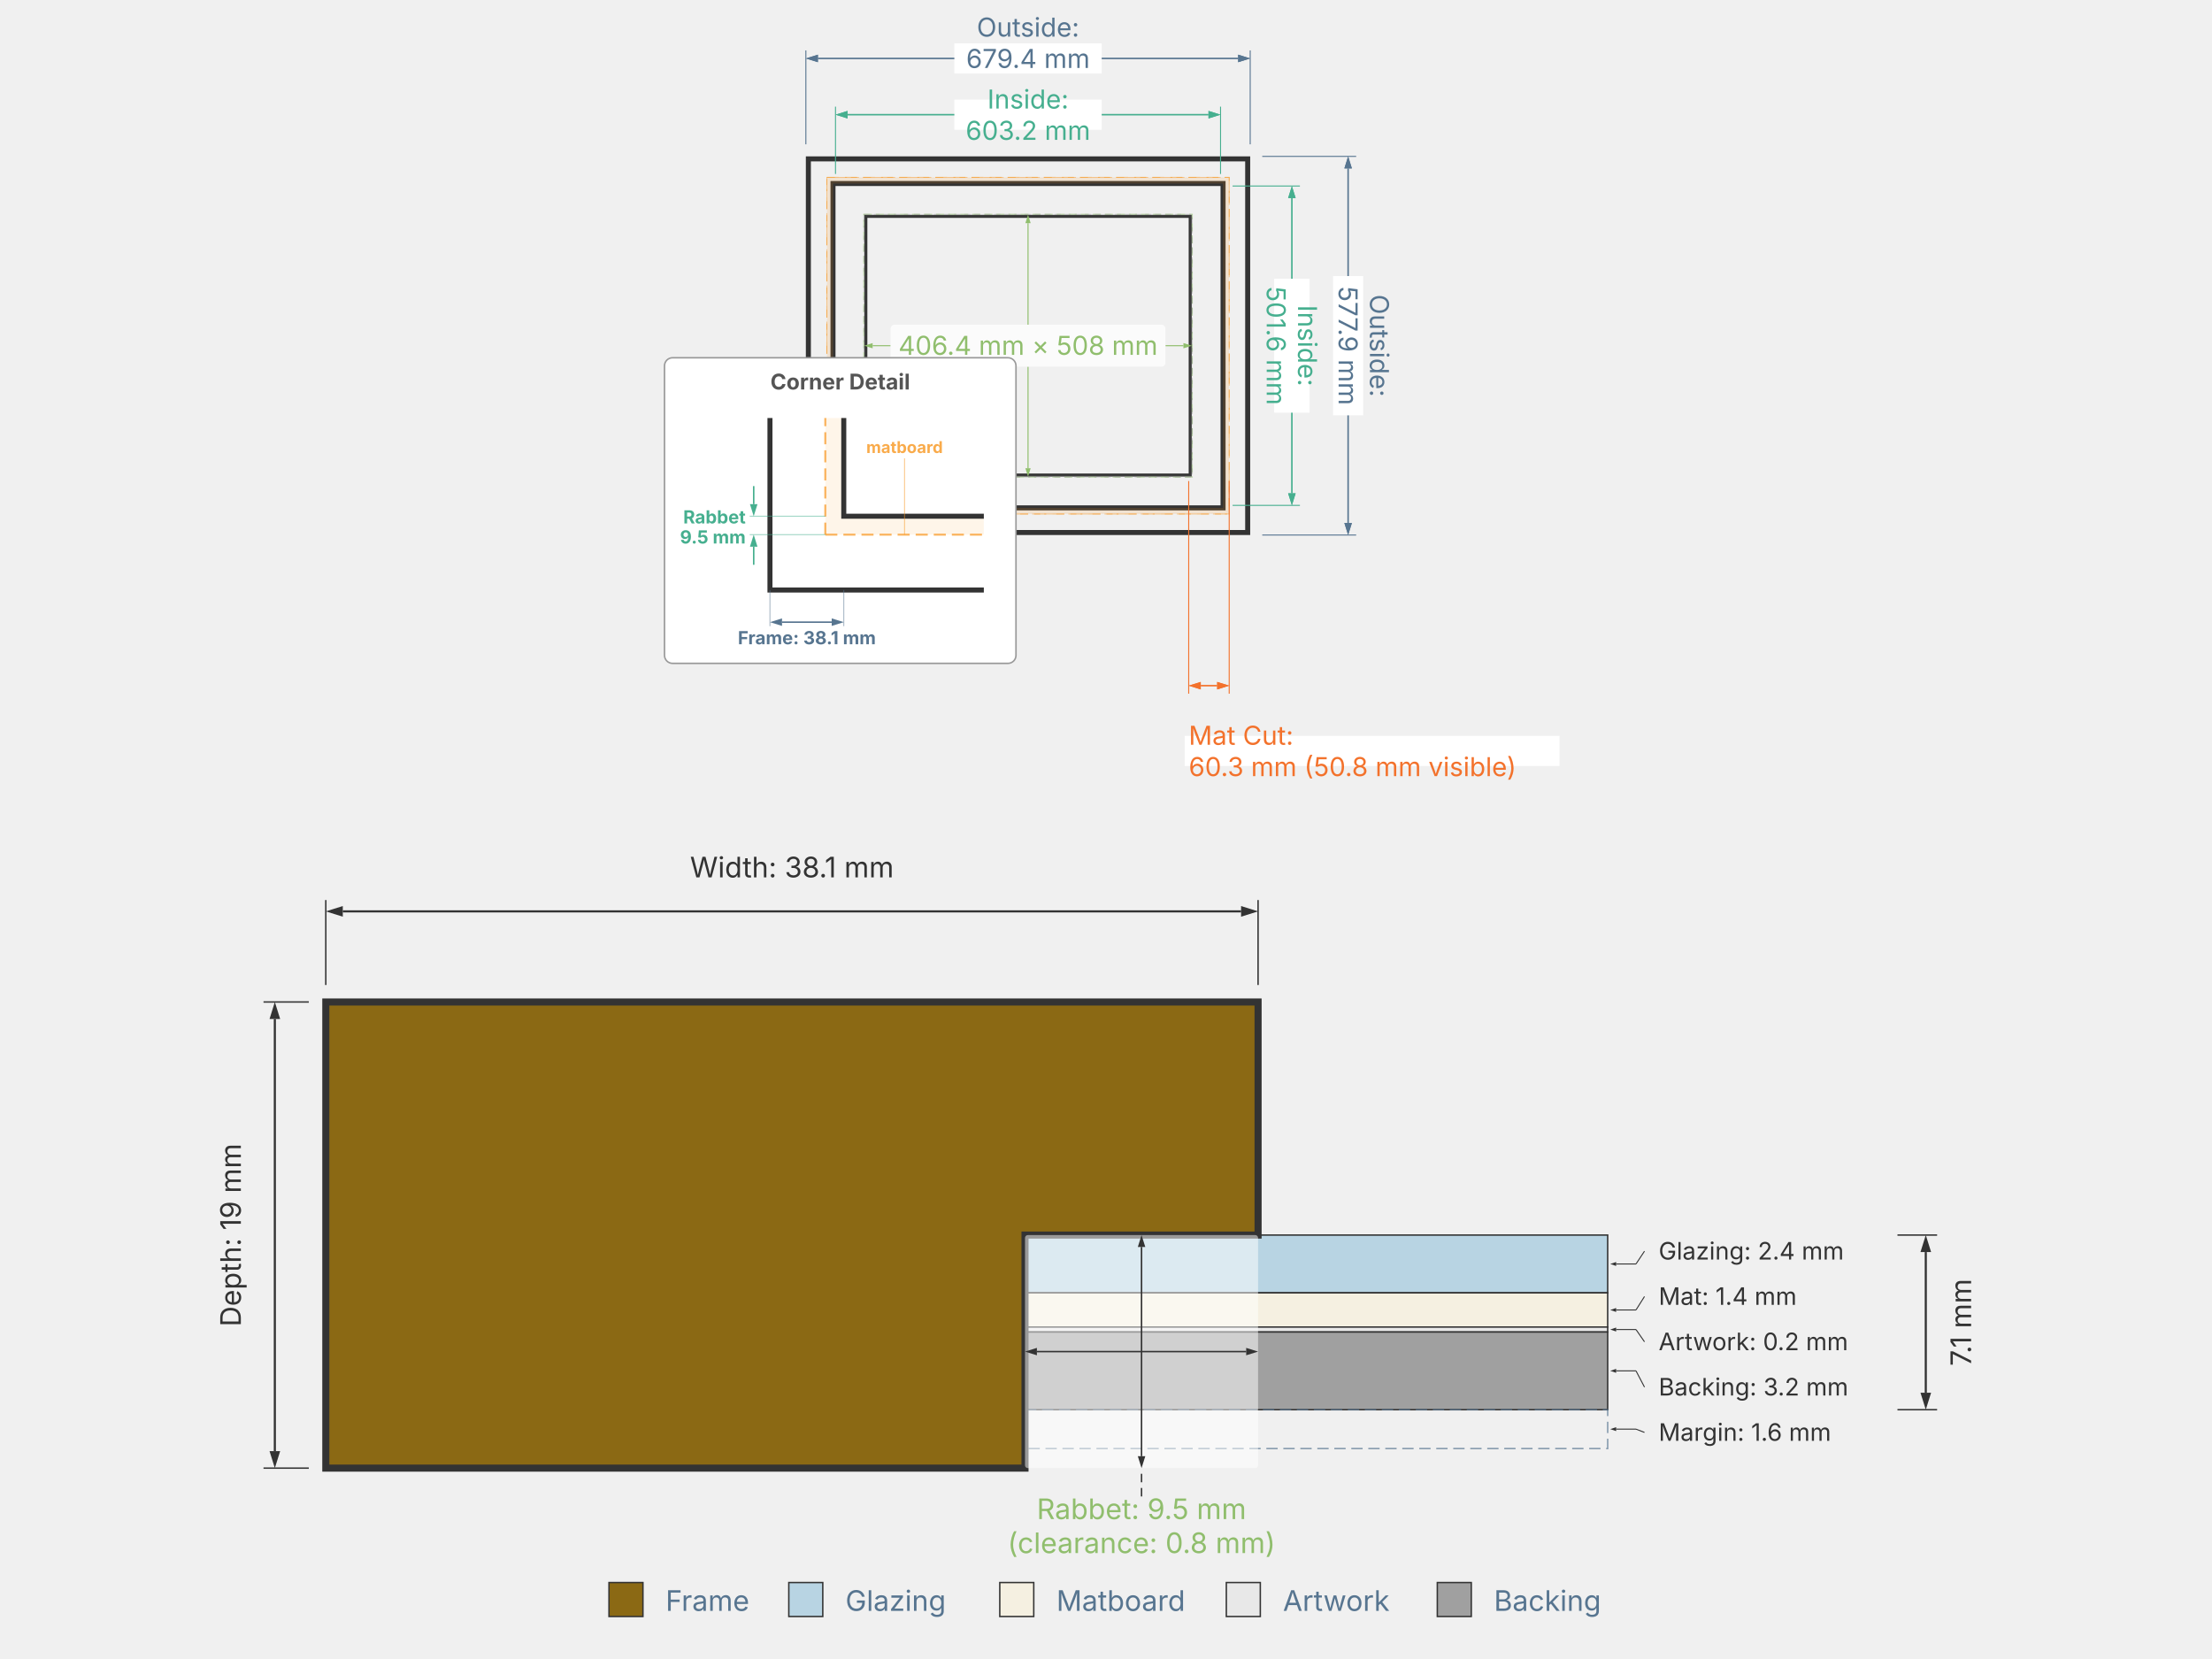
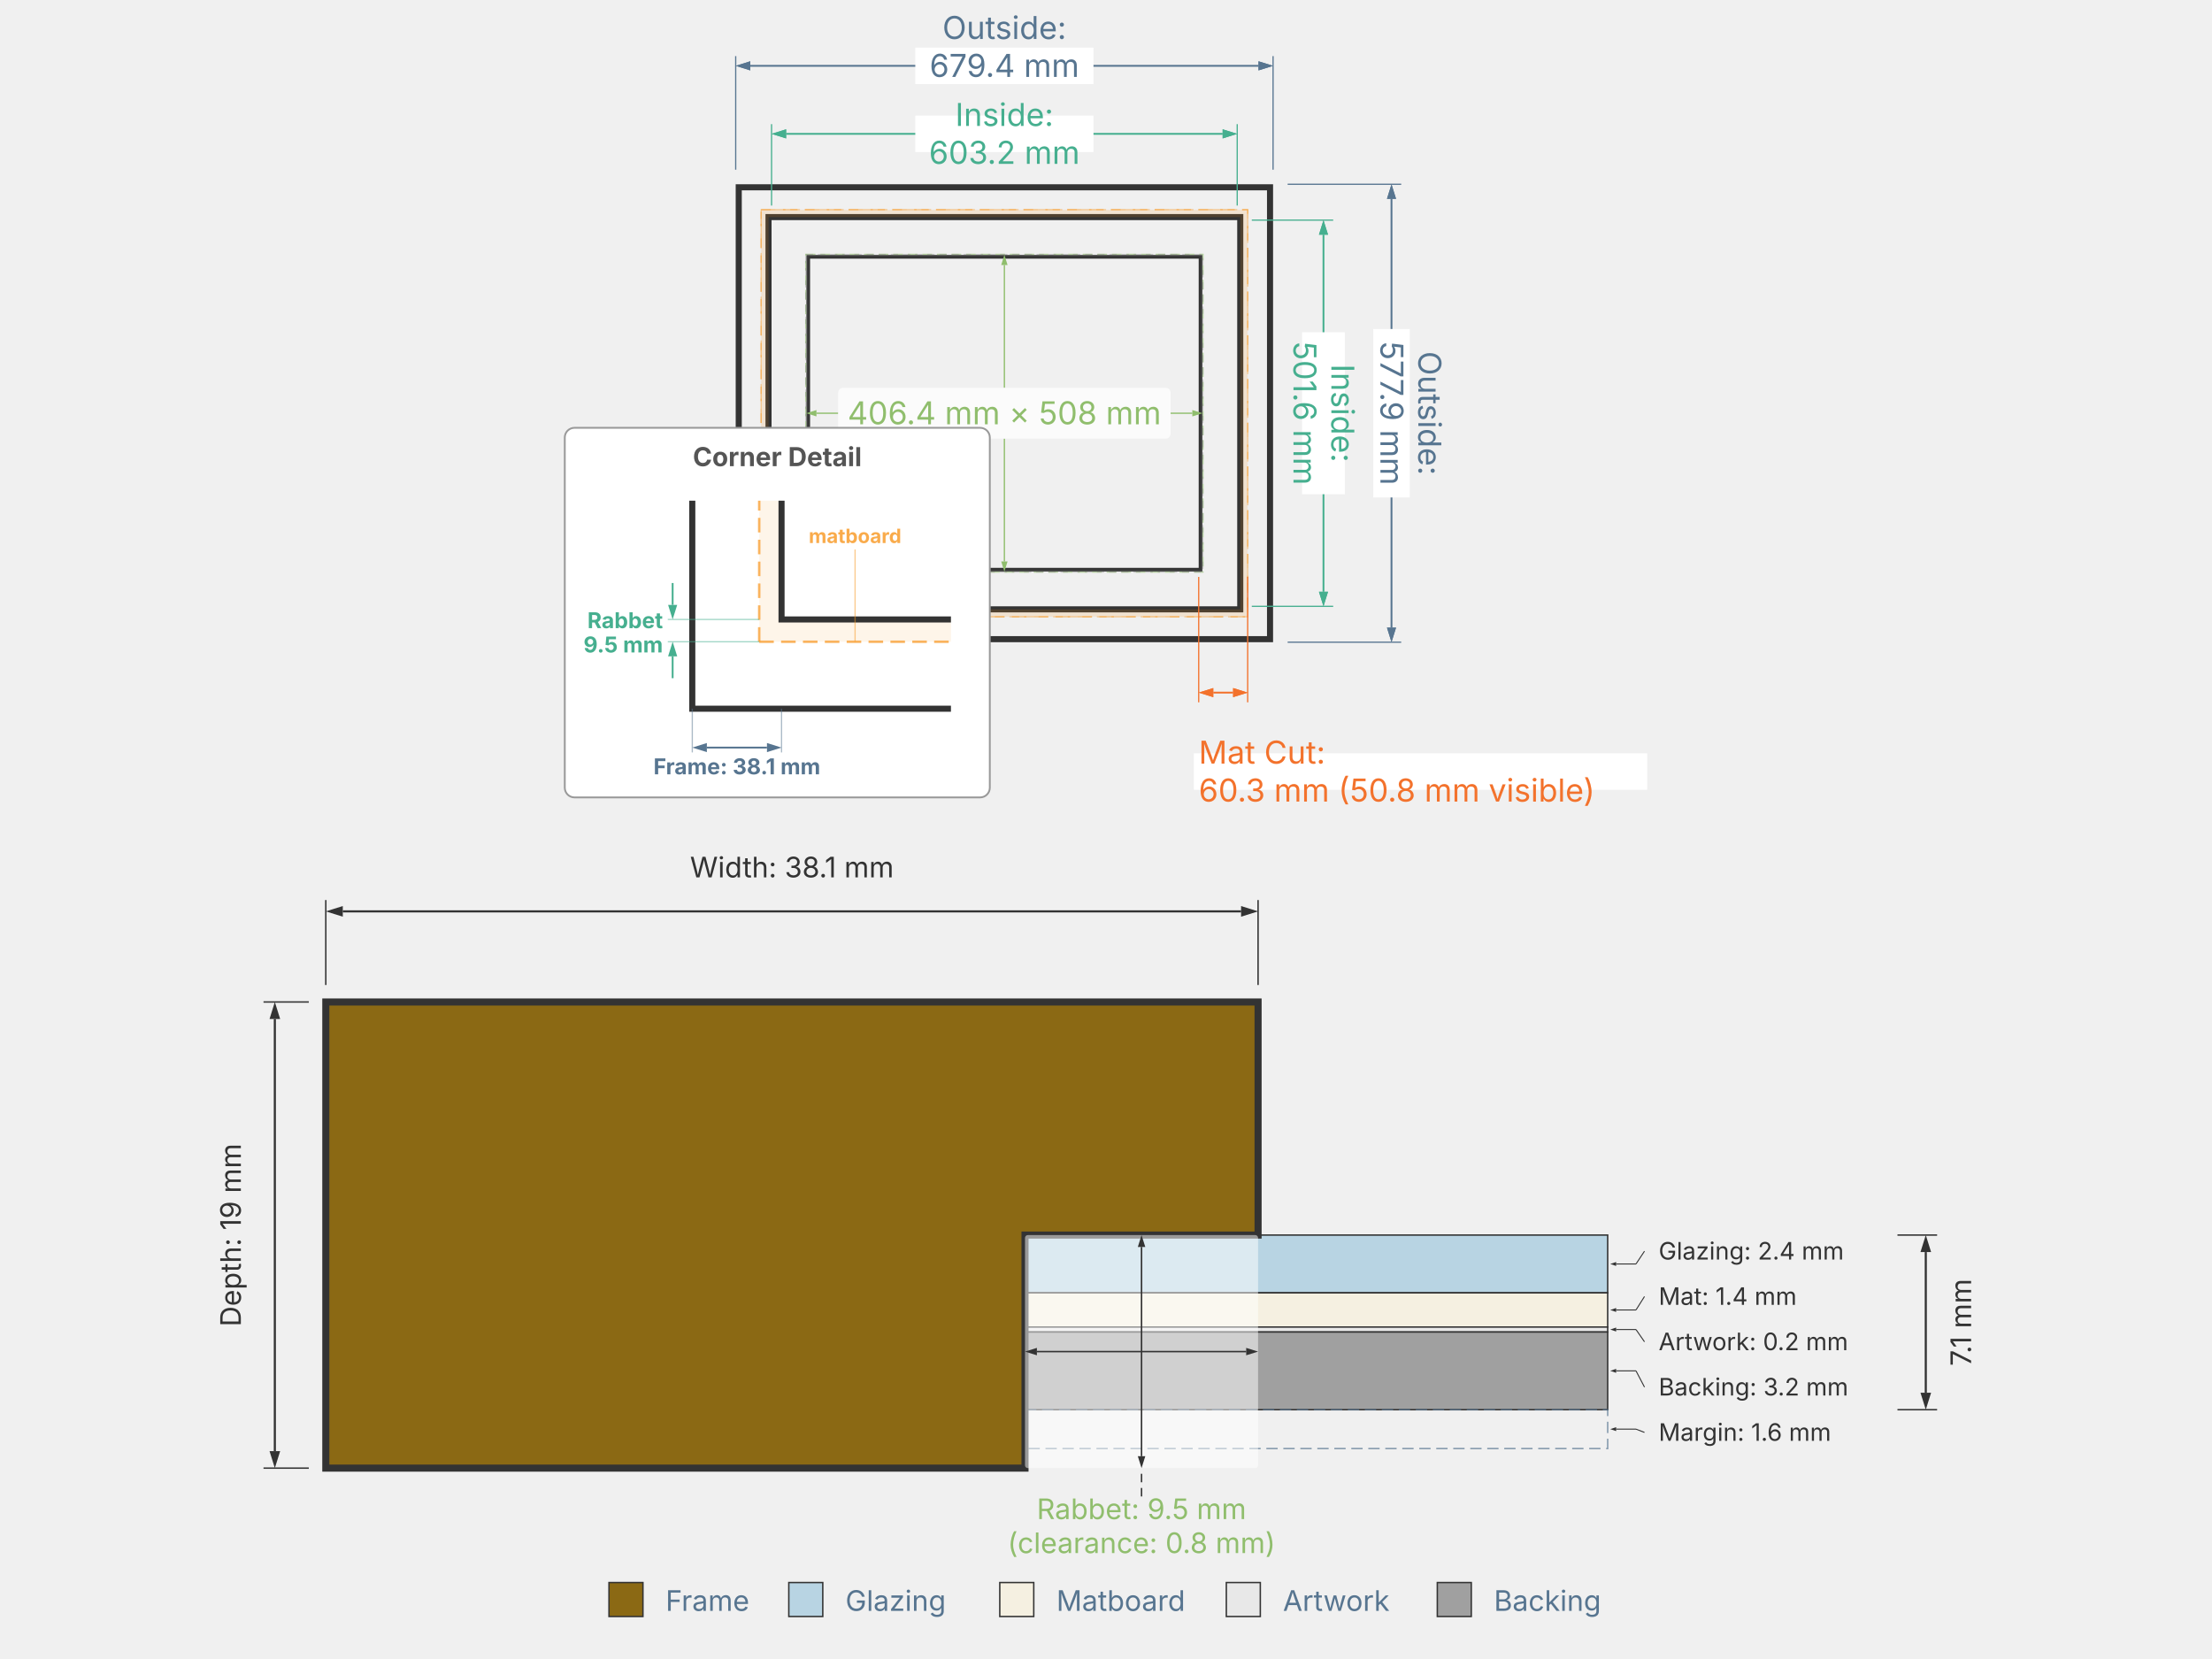
<svg xmlns="http://www.w3.org/2000/svg" viewBox="0 0 800.00 600.00">
-   <g id="plan-view" transform="translate(81.20, 5.88) scale(0.7265)">
+   <g id="plan-view" transform="translate(11.81, 5.36) scale(0.8786)">
    <defs>
      <pattern id="hatch" patternUnits="userSpaceOnUse" width="4" height="4">
        <path d="M-1,1 l2,-2 M0,4 l4,-4 M3,5 l2,-2" stroke="#CCCCCC" stroke-width="0.5" />
      </pattern>
    </defs>
    <g id="geometry">
      <rect x="290.65" y="71.00" width="218.70" height="186.00" stroke="#333333" stroke-width="2.5" fill="none" />
      <rect x="302.91" y="83.26" width="194.18" height="161.47" stroke="#333333" stroke-width="2.5" fill="none" />
      <rect x="319.26" y="99.62" width="161.47" height="128.77" stroke="#333333" stroke-width="1.5" fill="none" />
      <rect x="318.24" y="98.59" width="163.52" height="130.81" stroke="#90be6d" stroke-width="0.5" stroke-dasharray="4,2" fill="none" opacity="0.6" />
    </g>
    <g id="rabbet-overlap">
      <path d="M299.85,80.20 h200.31 v167.60 h-200.31 Z M302.91,83.26 v161.47 h194.18 v-161.47 Z" fill="#f8961e" fill-opacity="0.15" fill-rule="evenodd" stroke="none" />
      <rect x="299.85" y="80.20" width="200.31" height="167.60" fill="none" stroke="#f8961e" stroke-width="0.40" stroke-dasharray="4,2" stroke-opacity="0.5" />
    </g>
    <g id="content-boundary">
      <rect x="299.85" y="80.20" width="200.31" height="167.60" stroke="#f8961e" stroke-width="0.5" stroke-dasharray="6,3" fill="none" opacity="0.5" />
    </g>
    <g id="mat-overlap">
      <path d="M318.24,98.59 h163.52 v130.81 h-163.52 Z M319.26,99.62 v128.77 h161.47 v-128.77 Z" fill="#888888" fill-opacity="0.12" fill-rule="evenodd" stroke="none" />
      <rect x="318.24" y="98.59" width="163.52" height="130.81" fill="none" stroke="#888888" stroke-width="0.40" stroke-dasharray="3,2" stroke-opacity="0.4" />
    </g>
    <g id="dimensions">
      <g class="dimension">
        <line x1="304.16" y1="78.51" x2="304.16" y2="45.00" stroke="#46af8f" stroke-width="0.5" />
        <line x1="495.84" y1="78.51" x2="495.84" y2="45.00" stroke="#46af8f" stroke-width="0.5" />
        <polygon points="304.16,49.00 310.16,50.88 310.16,47.12" fill="#46af8f" data-arrow="true" />
        <line x1="310.16" y1="49.00" x2="489.84" y2="49.00" stroke="#46af8f" stroke-width="0.75" />
        <polygon points="495.84,49.00 489.84,47.12 489.84,50.88" fill="#46af8f" data-arrow="true" />
        <rect x="363.33" y="41.50" width="73.34" height="15.00" fill="#FFFFFF" stroke="none" />
        <polygon points="304.16,49.00 310.16,50.88 310.16,47.12" fill="#46af8f" data-arrow="true" />
        <polygon points="495.84,49.00 489.84,47.12 489.84,50.88" fill="#46af8f" data-arrow="true" />
      </g>
      <g class="dimension">
        <line x1="289.40" y1="63.75" x2="289.40" y2="17.00" stroke="#577590" stroke-width="0.5" />
        <line x1="510.60" y1="63.75" x2="510.60" y2="17.00" stroke="#577590" stroke-width="0.5" />
        <polygon points="289.40,21.00 295.40,22.88 295.40,19.12" fill="#577590" data-arrow="true" />
        <line x1="295.40" y1="21.00" x2="504.60" y2="21.00" stroke="#577590" stroke-width="0.75" />
        <polygon points="510.60,21.00 504.60,19.12 504.60,22.88" fill="#577590" data-arrow="true" />
        <rect x="363.33" y="13.50" width="73.34" height="15.00" fill="#FFFFFF" stroke="none" />
        <polygon points="289.40,21.00 295.40,22.88 295.40,19.12" fill="#577590" data-arrow="true" />
        <polygon points="510.60,21.00 504.60,19.12 504.60,22.88" fill="#577590" data-arrow="true" />
      </g>
      <g class="dimension">
        <line x1="501.84" y1="84.51" x2="535.35" y2="84.51" stroke="#46af8f" stroke-width="0.5" />
        <line x1="501.84" y1="243.49" x2="535.35" y2="243.49" stroke="#46af8f" stroke-width="0.5" />
        <polygon points="531.35,84.51 529.48,90.51 533.23,90.51" fill="#46af8f" data-arrow="true" />
        <line x1="531.35" y1="90.51" x2="531.35" y2="237.49" stroke="#46af8f" stroke-width="0.75" />
        <polygon points="531.35,243.49 533.23,237.49 529.48,237.49" fill="#46af8f" data-arrow="true" />
        <rect x="522.55" y="130.67" width="17.60" height="66.67" fill="#FFFFFF" stroke="none" />
        <polygon points="531.35,84.51 529.48,90.51 533.23,90.51" fill="#46af8f" data-arrow="true" />
        <polygon points="531.35,243.49 533.23,237.49 529.48,237.49" fill="#46af8f" data-arrow="true" />
      </g>
      <g class="dimension">
        <line x1="516.60" y1="69.75" x2="563.35" y2="69.75" stroke="#577590" stroke-width="0.5" />
        <line x1="516.60" y1="258.25" x2="563.35" y2="258.25" stroke="#577590" stroke-width="0.5" />
        <polygon points="559.35,69.75 557.48,75.75 561.23,75.75" fill="#577590" data-arrow="true" />
        <line x1="559.35" y1="75.75" x2="559.35" y2="252.25" stroke="#577590" stroke-width="0.75" />
        <polygon points="559.35,258.25 561.23,252.25 557.48,252.25" fill="#577590" data-arrow="true" />
        <rect x="551.85" y="129.33" width="15.00" height="69.34" fill="#FFFFFF" stroke="none" />
        <polygon points="559.35,69.75 557.48,75.75 561.23,75.75" fill="#577590" data-arrow="true" />
        <polygon points="559.35,258.25 561.23,252.25 557.48,252.25" fill="#577590" data-arrow="true" />
      </g>
-       <text transform="translate(400.00, 41.20)" fill="#46af8f" font-family="Inter, system-ui, -apple-system, sans-serif" font-size="13px" text-anchor="middle" dominant-baseline="central">Inside:</text>
-       <text transform="translate(400.00, 56.80)" fill="#46af8f" font-family="Inter, system-ui, -apple-system, sans-serif" font-size="13px" text-anchor="middle" dominant-baseline="central">603.2 mm</text>
-       <text transform="translate(400.00, 5.40)" fill="#577590" font-family="Inter, system-ui, -apple-system, sans-serif" font-size="13px" text-anchor="middle" dominant-baseline="central">Outside:</text>
-       <text transform="translate(400.00, 21.00)" fill="#577590" font-family="Inter, system-ui, -apple-system, sans-serif" font-size="13px" text-anchor="middle" dominant-baseline="central">679.4 mm</text>
-       <text transform="rotate(90 539.15 164.00)" x="539.15" y="164.00" fill="#46af8f" font-family="Inter, system-ui, -apple-system, sans-serif" font-size="13px" text-anchor="middle" dominant-baseline="central">Inside:</text>
-       <text transform="rotate(90 523.55 164.00)" x="523.55" y="164.00" fill="#46af8f" font-family="Inter, system-ui, -apple-system, sans-serif" font-size="13px" text-anchor="middle" dominant-baseline="central">501.6 mm</text>
-       <text transform="rotate(90 574.95 164.00)" x="574.95" y="164.00" fill="#577590" font-family="Inter, system-ui, -apple-system, sans-serif" font-size="13px" text-anchor="middle" dominant-baseline="central">Outside:</text>
-       <text transform="rotate(90 559.35 164.00)" x="559.35" y="164.00" fill="#577590" font-family="Inter, system-ui, -apple-system, sans-serif" font-size="13px" text-anchor="middle" dominant-baseline="central">577.9 mm</text>
+       <text transform="translate(400.00, 45.75)" fill="#46af8f" font-family="Inter, system-ui, -apple-system, sans-serif" font-size="13px" text-anchor="middle">Inside:</text>
+       <text transform="translate(400.00, 61.35)" fill="#46af8f" font-family="Inter, system-ui, -apple-system, sans-serif" font-size="13px" text-anchor="middle">603.2 mm</text>
+       <text transform="translate(400.00, 9.95)" fill="#577590" font-family="Inter, system-ui, -apple-system, sans-serif" font-size="13px" text-anchor="middle">Outside:</text>
+       <text transform="translate(400.00, 25.55)" fill="#577590" font-family="Inter, system-ui, -apple-system, sans-serif" font-size="13px" text-anchor="middle">679.4 mm</text>
+       <text transform="rotate(90 539.15 164.00)" x="539.15" y="168.55" fill="#46af8f" font-family="Inter, system-ui, -apple-system, sans-serif" font-size="13px" text-anchor="middle">Inside:</text>
+       <text transform="rotate(90 523.55 164.00)" x="523.55" y="168.55" fill="#46af8f" font-family="Inter, system-ui, -apple-system, sans-serif" font-size="13px" text-anchor="middle">501.6 mm</text>
+       <text transform="rotate(90 574.95 164.00)" x="574.95" y="168.55" fill="#577590" font-family="Inter, system-ui, -apple-system, sans-serif" font-size="13px" text-anchor="middle">Outside:</text>
+       <text transform="rotate(90 559.35 164.00)" x="559.35" y="168.55" fill="#577590" font-family="Inter, system-ui, -apple-system, sans-serif" font-size="13px" text-anchor="middle">577.9 mm</text>
    </g>
    <g id="artwork-indicator">
      <polygon points="318.44,164.00 322.64,165.31 322.64,162.69" fill="#90be6d" data-arrow="true" />
      <line x1="322.64" y1="164.00" x2="331.59" y2="164.00" stroke="#90be6d" stroke-width="0.525" />
      <line x1="468.41" y1="164.00" x2="477.36" y2="164.00" stroke="#90be6d" stroke-width="0.525" />
      <polygon points="481.56,164.00 477.36,162.69 477.36,165.31" fill="#90be6d" data-arrow="true" />
      <polygon points="400.00,98.79 398.69,102.99 401.31,102.99" fill="#90be6d" data-arrow="true" />
      <line x1="400.00" y1="102.99" x2="400.00" y2="153.55" stroke="#90be6d" stroke-width="0.525" />
      <line x1="400.00" y1="174.45" x2="400.00" y2="225.01" stroke="#90be6d" stroke-width="0.525" />
      <polygon points="400.00,229.21 401.31,225.01 398.69,225.01" fill="#90be6d" data-arrow="true" />
      <rect x="331.59" y="153.55" width="136.83" height="20.90" fill="#FFFFFF" fill-opacity="0.75" stroke="none" rx="2" />
      <text transform="translate(400.00, 168.55)" fill="#90be6d" font-family="Inter, system-ui, -apple-system, sans-serif" font-size="13.00px" text-anchor="middle">406.4 mm × 508 mm</text>
    </g>
    <g id="mat-cut-geom">
      <g class="dimension">
-         <line x1="479.99" y1="231.38" x2="479.99" y2="337.24" stroke="#f3722c" stroke-width="0.5" />
-         <line x1="500.15" y1="231.38" x2="500.15" y2="337.24" stroke="#f3722c" stroke-width="0.5" />
-         <polygon points="479.99,333.24 485.99,335.12 485.99,331.37" fill="#f3722c" data-arrow="true" />
-         <line x1="485.99" y1="333.24" x2="494.15" y2="333.24" stroke="#f3722c" stroke-width="0.75" />
-         <polygon points="500.15,333.24 494.15,331.37 494.15,335.12" fill="#f3722c" data-arrow="true" />
-         <rect x="477.99" y="358.24" width="186.62" height="15.00" fill="#FFFFFF" stroke="none" />
-         <polygon points="479.99,333.24 485.99,335.12 485.99,331.37" fill="#f3722c" data-arrow="true" />
-         <polygon points="500.15,333.24 494.15,331.37 494.15,335.12" fill="#f3722c" data-arrow="true" />
+         <line x1="479.99" y1="231.38" x2="479.99" y2="283.00" stroke="#f3722c" stroke-width="0.5" />
+         <line x1="500.15" y1="231.38" x2="500.15" y2="283.00" stroke="#f3722c" stroke-width="0.5" />
+         <polygon points="479.99,279.00 485.99,280.88 485.99,277.12" fill="#f3722c" data-arrow="true" />
+         <line x1="485.99" y1="279.00" x2="494.15" y2="279.00" stroke="#f3722c" stroke-width="0.75" />
+         <polygon points="500.15,279.00 494.15,277.12 494.15,280.88" fill="#f3722c" data-arrow="true" />
+         <rect x="477.99" y="304.00" width="186.62" height="15.00" fill="#FFFFFF" stroke="none" />
+         <polygon points="479.99,279.00 485.99,280.88 485.99,277.12" fill="#f3722c" data-arrow="true" />
+         <polygon points="500.15,279.00 494.15,277.12 494.15,280.88" fill="#f3722c" data-arrow="true" />
      </g>
    </g>
    <g id="corner-detail">
      <defs>
        <clipPath id="corner-detail-clip">
          <rect x="223.04" y="194.00" width="166.96" height="124.14" />
        </clipPath>
      </defs>
      <rect x="219.04" y="170.00" width="174.96" height="152.14" fill="#FFFFFF" stroke="#999" stroke-width="0.75" rx="4" />
      <text transform="translate(306.52, 185.80)" fill="#555" font-family="Inter, system-ui, -apple-system, sans-serif" font-size="10.8" font-weight="bold" text-anchor="middle">Corner Detail</text>
      <g clip-path="url(#corner-detail-clip)">
        <path d="M299.08,200.00 V258.07 H378.00 V248.89 H308.27 V200.00 H299.08 Z" fill="#f8961e" fill-opacity="0.10" stroke="none" />
        <line x1="299.08" y1="258.07" x2="378.00" y2="258.07" stroke="#f8961e" stroke-width="1" stroke-dasharray="6,3" opacity="0.7" />
        <line x1="299.08" y1="258.07" x2="299.08" y2="200.00" stroke="#f8961e" stroke-width="1" stroke-dasharray="6,3" opacity="0.7" />
        <polyline points="271.53,200.00 271.53,285.63 378.00,285.63" fill="none" stroke="#333333" stroke-width="2.5" stroke-linejoin="miter" />
        <polyline points="308.27,200.00 308.27,248.89 378.00,248.89" fill="none" stroke="#333333" stroke-width="2.5" stroke-linejoin="miter" />
      </g>
      <defs>
        <clipPath id="corner-detail-annot-clip">
          <rect x="221.04" y="172.00" width="170.96" height="148.14" />
        </clipPath>
      </defs>
      <g clip-path="url(#corner-detail-annot-clip)">
        <line x1="271.53" y1="285.63" x2="271.53" y2="303.63" stroke="#577590" stroke-width="0.5" opacity="0.5" />
        <line x1="308.27" y1="285.63" x2="308.27" y2="303.63" stroke="#577590" stroke-width="0.5" opacity="0.5" />
        <polygon points="271.53,301.63 277.53,303.50 277.53,299.75" fill="#577590" data-arrow="true" />
        <line x1="277.53" y1="301.63" x2="302.27" y2="301.63" stroke="#577590" stroke-width="0.75" />
        <polygon points="308.27,301.63 302.27,299.75 302.27,303.50" fill="#577590" data-arrow="true" />
        <text transform="translate(289.90, 312.63)" font-family="Inter, system-ui, -apple-system, sans-serif" font-size="9.0px" fill="#577590" font-weight="bold" text-anchor="middle">Frame: 38.1 mm</text>
        <line x1="299.08" y1="248.89" x2="261.44" y2="248.89" stroke="#46af8f" stroke-width="0.5" opacity="0.5" />
        <line x1="299.08" y1="258.07" x2="261.44" y2="258.07" stroke="#46af8f" stroke-width="0.5" opacity="0.5" />
        <line x1="263.44" y1="233.89" x2="263.44" y2="242.89" stroke="#46af8f" stroke-width="0.75" />
        <polygon points="263.44,248.89 265.32,242.89 261.57,242.89" fill="#46af8f" data-arrow="true" />
        <line x1="263.44" y1="273.07" x2="263.44" y2="264.07" stroke="#46af8f" stroke-width="0.75" />
        <polygon points="263.44,258.07 261.57,264.07 265.32,264.07" fill="#46af8f" data-arrow="true" />
        <text transform="translate(259.44, 252.48)" fill="#46af8f" font-family="Inter, system-ui, -apple-system, sans-serif" font-size="9.0" text-anchor="end" font-weight="bold">Rabbet</text>
        <text transform="translate(259.44, 262.48)" fill="#46af8f" font-family="Inter, system-ui, -apple-system, sans-serif" font-size="9.0" text-anchor="end" font-weight="bold">9.5 mm</text>
        <line x1="338.54" y1="258.07" x2="338.54" y2="218.64" stroke="#f8961e" stroke-width="0.5" opacity="0.5" />
        <rect x="316.94" y="210.35" width="43.21" height="9.72" fill="#FFFFFF" stroke="none" rx="1" />
        <text transform="translate(338.54, 217.42)" fill="#f8961e" font-family="Inter, system-ui, -apple-system, sans-serif" font-size="8.1" text-anchor="middle" font-weight="bold" opacity="0.8">matboard</text>
      </g>
    </g>
    <g id="mat-cut-labels">
-       <text transform="translate(479.99, 357.94)" fill="#f3722c" font-family="Inter, system-ui, -apple-system, sans-serif" font-size="13px" text-anchor="start" dominant-baseline="central">Mat Cut:</text>
-       <text transform="translate(479.99, 373.54)" fill="#f3722c" font-family="Inter, system-ui, -apple-system, sans-serif" font-size="13px" text-anchor="start" dominant-baseline="central">60.3 mm (50.8 mm visible)</text>
+       <text transform="translate(479.99, 308.25)" fill="#f3722c" font-family="Inter, system-ui, -apple-system, sans-serif" font-size="13px" text-anchor="start">Mat Cut:</text>
+       <text transform="translate(479.99, 323.85)" fill="#f3722c" font-family="Inter, system-ui, -apple-system, sans-serif" font-size="13px" text-anchor="start">60.3 mm (50.8 mm visible)</text>
    </g>
  </g>
  <g id="section-view" transform="translate(-9.69, 310.15) scale(1.0242)">
    <defs>
      <pattern id="hatch" patternUnits="userSpaceOnUse" width="4" height="4">
        <path d="M-1,1 l2,-2 M0,4 l4,-4 M3,5 l2,-2" stroke="#CCCCCC" stroke-width="0.5" />
      </pattern>
    </defs>
    <g id="section-content" transform="translate(-2.88, 0)">
      <g id="section-geometry">
        <rect x="374.29" y="133.30" width="205.75" height="20.41" stroke="#333333" stroke-width="0.5" fill="#B8D4E3" />
        <rect x="374.29" y="153.71" width="205.75" height="12.07" stroke="#333333" stroke-width="0.5" fill="#F5F0E1" />
        <rect x="374.29" y="165.78" width="205.75" height="1.76" stroke="#333333" stroke-width="0.5" fill="#E8E8E8" />
        <rect x="374.29" y="167.54" width="205.75" height="27.43" stroke="#333333" stroke-width="0.5" fill="#A0A0A0" />
        <rect x="374.29" y="194.97" width="205.75" height="13.72" stroke="#577590" stroke-width="0.5" stroke-dasharray="4,2" fill="none" opacity="0.7" />
        <polygon points="127.39,51.00 456.59,51.00 456.59,133.30 374.29,133.30 374.29,215.60 127.39,215.60" stroke="#333333" stroke-width="2.5" fill="#8B6914" />
      </g>
      <g id="section-dimensions">
        <line x1="121.39" y1="51.00" x2="105.39" y2="51.00" stroke="#333333" stroke-width="0.5" />
        <line x1="121.39" y1="215.60" x2="105.39" y2="215.60" stroke="#333333" stroke-width="0.5" />
        <polygon points="109.39,51.00 107.52,57.00 111.27,57.00" fill="#333333" data-arrow="true" />
        <line x1="109.39" y1="57.00" x2="109.39" y2="209.60" stroke="#333333" stroke-width="0.75" />
        <polygon points="109.39,215.60 111.27,209.60 107.52,209.60" fill="#333333" data-arrow="true" />
        <text x="97.39" y="133.30" fill="#333333" font-family="Inter, system-ui, -apple-system, sans-serif" font-size="10px" text-anchor="middle" transform="rotate(-90 97.39 133.30)">Depth: 19 mm</text>
        <line x1="127.39" y1="45.00" x2="127.39" y2="15.00" stroke="#333333" stroke-width="0.5" />
        <line x1="456.59" y1="45.00" x2="456.59" y2="15.00" stroke="#333333" stroke-width="0.5" />
        <polygon points="127.39,19.00 133.39,20.88 133.39,17.12" fill="#333333" data-arrow="true" />
        <line x1="133.39" y1="19.00" x2="450.59" y2="19.00" stroke="#333333" stroke-width="0.75" />
        <polygon points="456.59,19.00 450.59,17.12 450.59,20.88" fill="#333333" data-arrow="true" />
        <text transform="translate(291.99, 7.00)" fill="#333333" font-family="Inter, system-ui, -apple-system, sans-serif" font-size="10px" text-anchor="middle">Width: 38.1 mm</text>
        <rect x="374.29" y="133.30" width="82.30" height="82.30" fill="#FFFFFF" fill-opacity="0.5" stroke="none" rx="1" />
        <polygon points="374.29,174.45 378.49,175.76 378.49,173.14" fill="#333333" data-arrow="true" />
        <line x1="378.49" y1="174.45" x2="452.39" y2="174.45" stroke="#333333" stroke-width="0.525" />
        <polygon points="456.59,174.45 452.39,173.14 452.39,175.76" fill="#333333" data-arrow="true" />
        <polygon points="415.44,133.30 414.13,137.50 416.76,137.50" fill="#333333" data-arrow="true" />
        <line x1="415.44" y1="137.50" x2="415.44" y2="211.40" stroke="#333333" stroke-width="0.525" />
        <polygon points="415.44,215.60 416.76,211.40 414.13,211.40" fill="#333333" data-arrow="true" />
        <polygon points="580.94,143.51 583.04,144.21 583.04,142.81" fill="#333333" data-arrow="true" />
        <line x1="583.04" y1="143.51" x2="590.04" y2="143.51" stroke="#333333" stroke-width="0.35" />
        <line x1="590.04" y1="143.51" x2="593.04" y2="138.99" stroke="#333333" stroke-width="0.35" />
        <text transform="translate(598.04, 141.95)" fill="#333333" font-family="Inter, system-ui, -apple-system, sans-serif" font-size="8.5px">Glazing: 2.4 mm</text>
        <polygon points="580.94,159.75 583.04,160.45 583.04,159.05" fill="#333333" data-arrow="true" />
        <line x1="583.04" y1="159.75" x2="590.04" y2="159.75" stroke="#333333" stroke-width="0.35" />
        <line x1="590.04" y1="159.75" x2="593.04" y2="154.99" stroke="#333333" stroke-width="0.35" />
        <text transform="translate(598.04, 157.95)" fill="#333333" font-family="Inter, system-ui, -apple-system, sans-serif" font-size="8.5px">Mat: 1.4 mm</text>
        <polygon points="580.94,166.66 583.04,167.36 583.04,165.96" fill="#333333" data-arrow="true" />
        <line x1="583.04" y1="166.66" x2="590.04" y2="166.66" stroke="#333333" stroke-width="0.35" />
        <line x1="590.04" y1="166.66" x2="593.04" y2="170.99" stroke="#333333" stroke-width="0.35" />
        <text transform="translate(598.04, 173.95)" fill="#333333" font-family="Inter, system-ui, -apple-system, sans-serif" font-size="8.5px">Artwork: 0.2 mm</text>
        <polygon points="580.94,181.25 583.04,181.95 583.04,180.55" fill="#333333" data-arrow="true" />
        <line x1="583.04" y1="181.25" x2="590.04" y2="181.25" stroke="#333333" stroke-width="0.35" />
        <line x1="590.04" y1="181.25" x2="593.04" y2="186.99" stroke="#333333" stroke-width="0.35" />
        <text transform="translate(598.04, 189.95)" fill="#333333" font-family="Inter, system-ui, -apple-system, sans-serif" font-size="8.5px">Backing: 3.2 mm</text>
        <polygon points="580.94,201.83 583.04,202.53 583.04,201.13" fill="#333333" data-arrow="true" />
        <line x1="583.04" y1="201.83" x2="590.04" y2="201.83" stroke="#333333" stroke-width="0.35" />
        <line x1="590.04" y1="201.83" x2="593.04" y2="202.99" stroke="#333333" stroke-width="0.35" />
        <text transform="translate(598.04, 205.95)" fill="#333333" font-family="Inter, system-ui, -apple-system, sans-serif" font-size="8.5px">Margin: 1.6 mm</text>
        <line x1="682.37" y1="133.30" x2="696.37" y2="133.30" stroke="#333333" stroke-width="0.5" />
        <line x1="682.37" y1="194.97" x2="696.37" y2="194.97" stroke="#333333" stroke-width="0.5" />
        <polygon points="692.37,133.30 690.50,139.30 694.25,139.30" fill="#333333" data-arrow="true" />
        <line x1="692.37" y1="139.30" x2="692.37" y2="188.97" stroke="#333333" stroke-width="0.75" />
        <polygon points="692.37,194.97 694.25,188.97 690.50,188.97" fill="#333333" data-arrow="true" />
        <text x="708.37" y="164.14" fill="#333333" font-family="Inter, system-ui, -apple-system, sans-serif" font-size="10px" text-anchor="middle" transform="rotate(-90 708.37 164.14)">7.1 mm</text>
        <line x1="415.44" y1="217.60" x2="415.44" y2="227.60" stroke="#333333" stroke-width="0.5" stroke-dasharray="3,2" />
        <text transform="translate(415.44, 233.60)" fill="#90be6d" font-family="Inter, system-ui, -apple-system, sans-serif" font-size="10px" text-anchor="middle">Rabbet: 9.5 mm</text>
        <text transform="translate(415.44, 245.60)" fill="#90be6d" font-family="Inter, system-ui, -apple-system, sans-serif" font-size="10px" text-anchor="middle">(clearance: 0.8 mm)</text>
      </g>
    </g>
    <g id="legend">
      <rect x="224.50" y="256.00" width="12" height="12" fill="#8B6914" stroke="#333333" stroke-width="0.5" />
      <text transform="translate(244.50, 266.00)" fill="#577590" font-family="Inter, system-ui, -apple-system, sans-serif" font-size="10px">Frame</text>
      <rect x="288.00" y="256.00" width="12" height="12" fill="#B8D4E3" stroke="#333333" stroke-width="0.5" />
      <text transform="translate(308.00, 266.00)" fill="#577590" font-family="Inter, system-ui, -apple-system, sans-serif" font-size="10px">Glazing</text>
      <rect x="362.50" y="256.00" width="12" height="12" fill="#F5F0E1" stroke="#333333" stroke-width="0.5" />
      <text transform="translate(382.50, 266.00)" fill="#577590" font-family="Inter, system-ui, -apple-system, sans-serif" font-size="10px">Matboard</text>
      <rect x="442.50" y="256.00" width="12" height="12" fill="#E8E8E8" stroke="#333333" stroke-width="0.5" />
      <text transform="translate(462.50, 266.00)" fill="#577590" font-family="Inter, system-ui, -apple-system, sans-serif" font-size="10px">Artwork</text>
      <rect x="517.00" y="256.00" width="12" height="12" fill="#A0A0A0" stroke="#333333" stroke-width="0.5" />
      <text transform="translate(537.00, 266.00)" fill="#577590" font-family="Inter, system-ui, -apple-system, sans-serif" font-size="10px">Backing</text>
    </g>
  </g>
</svg>
